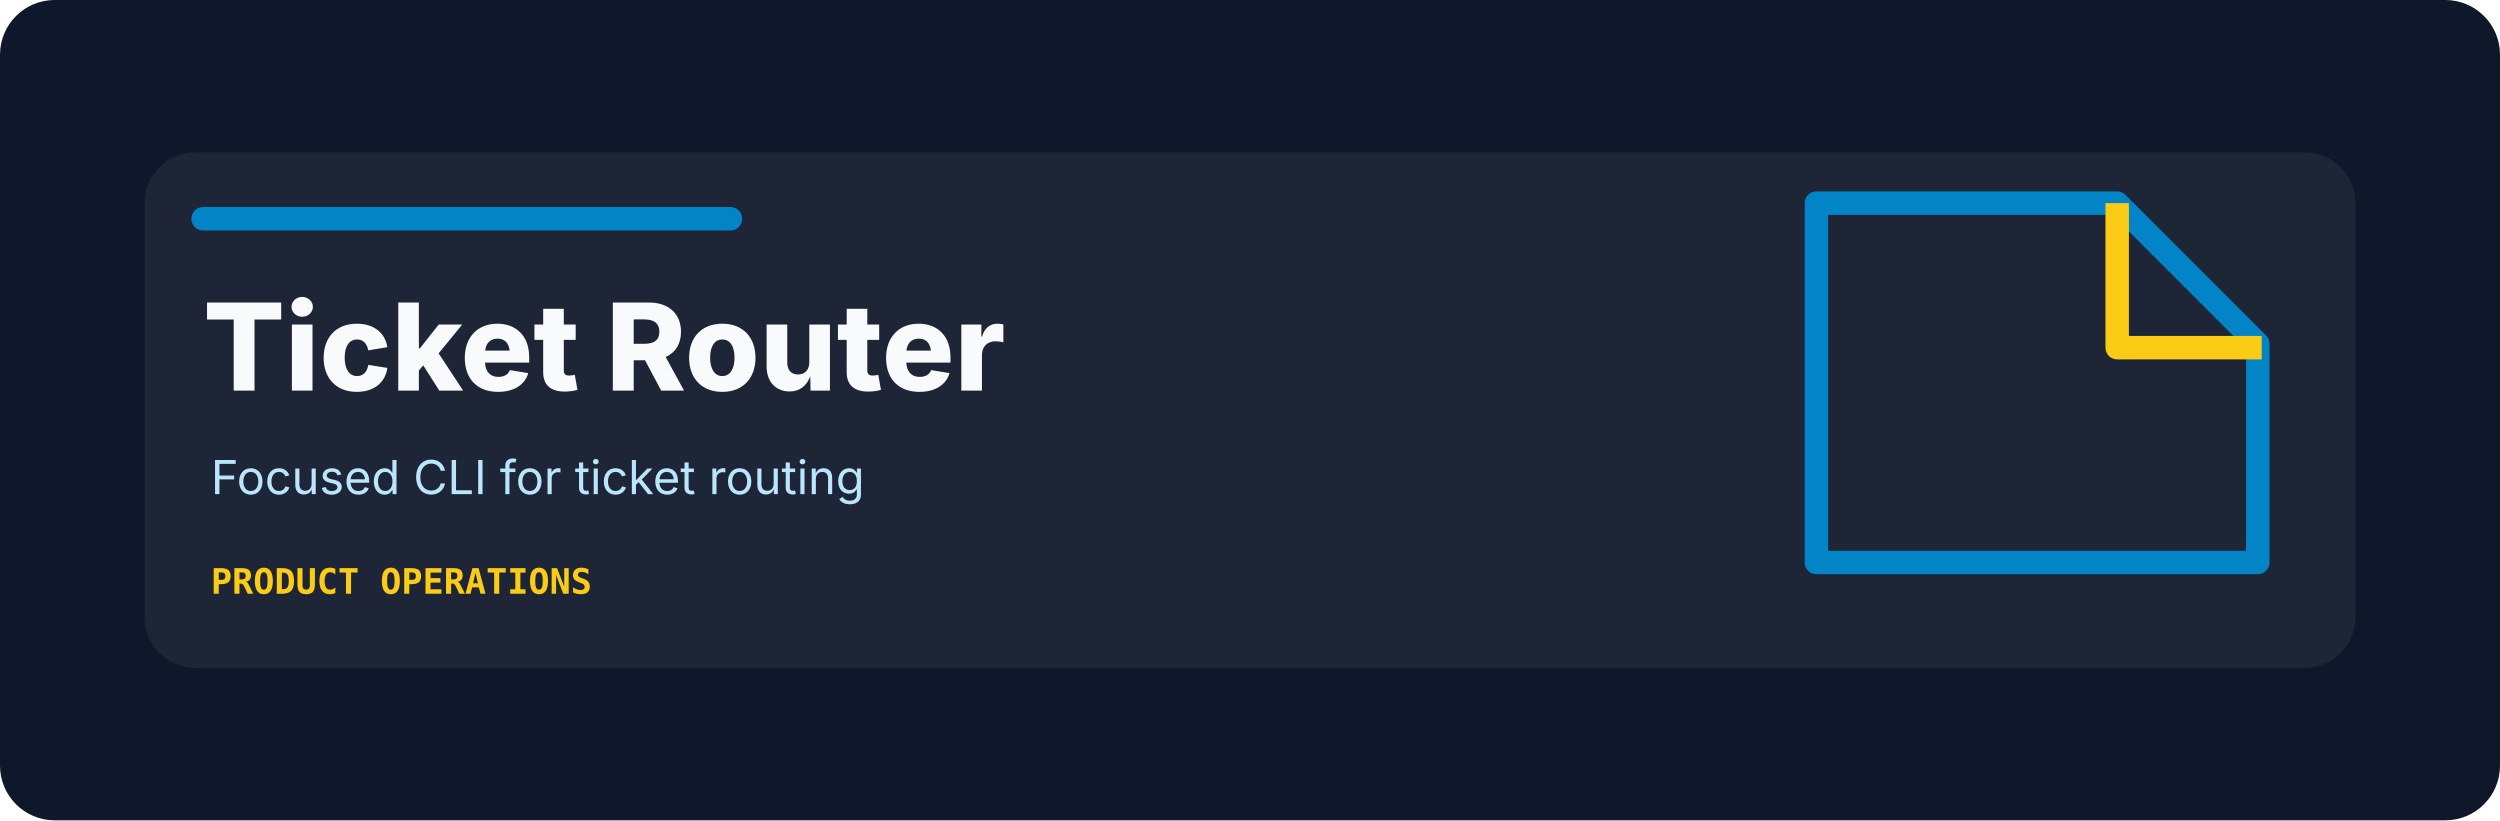
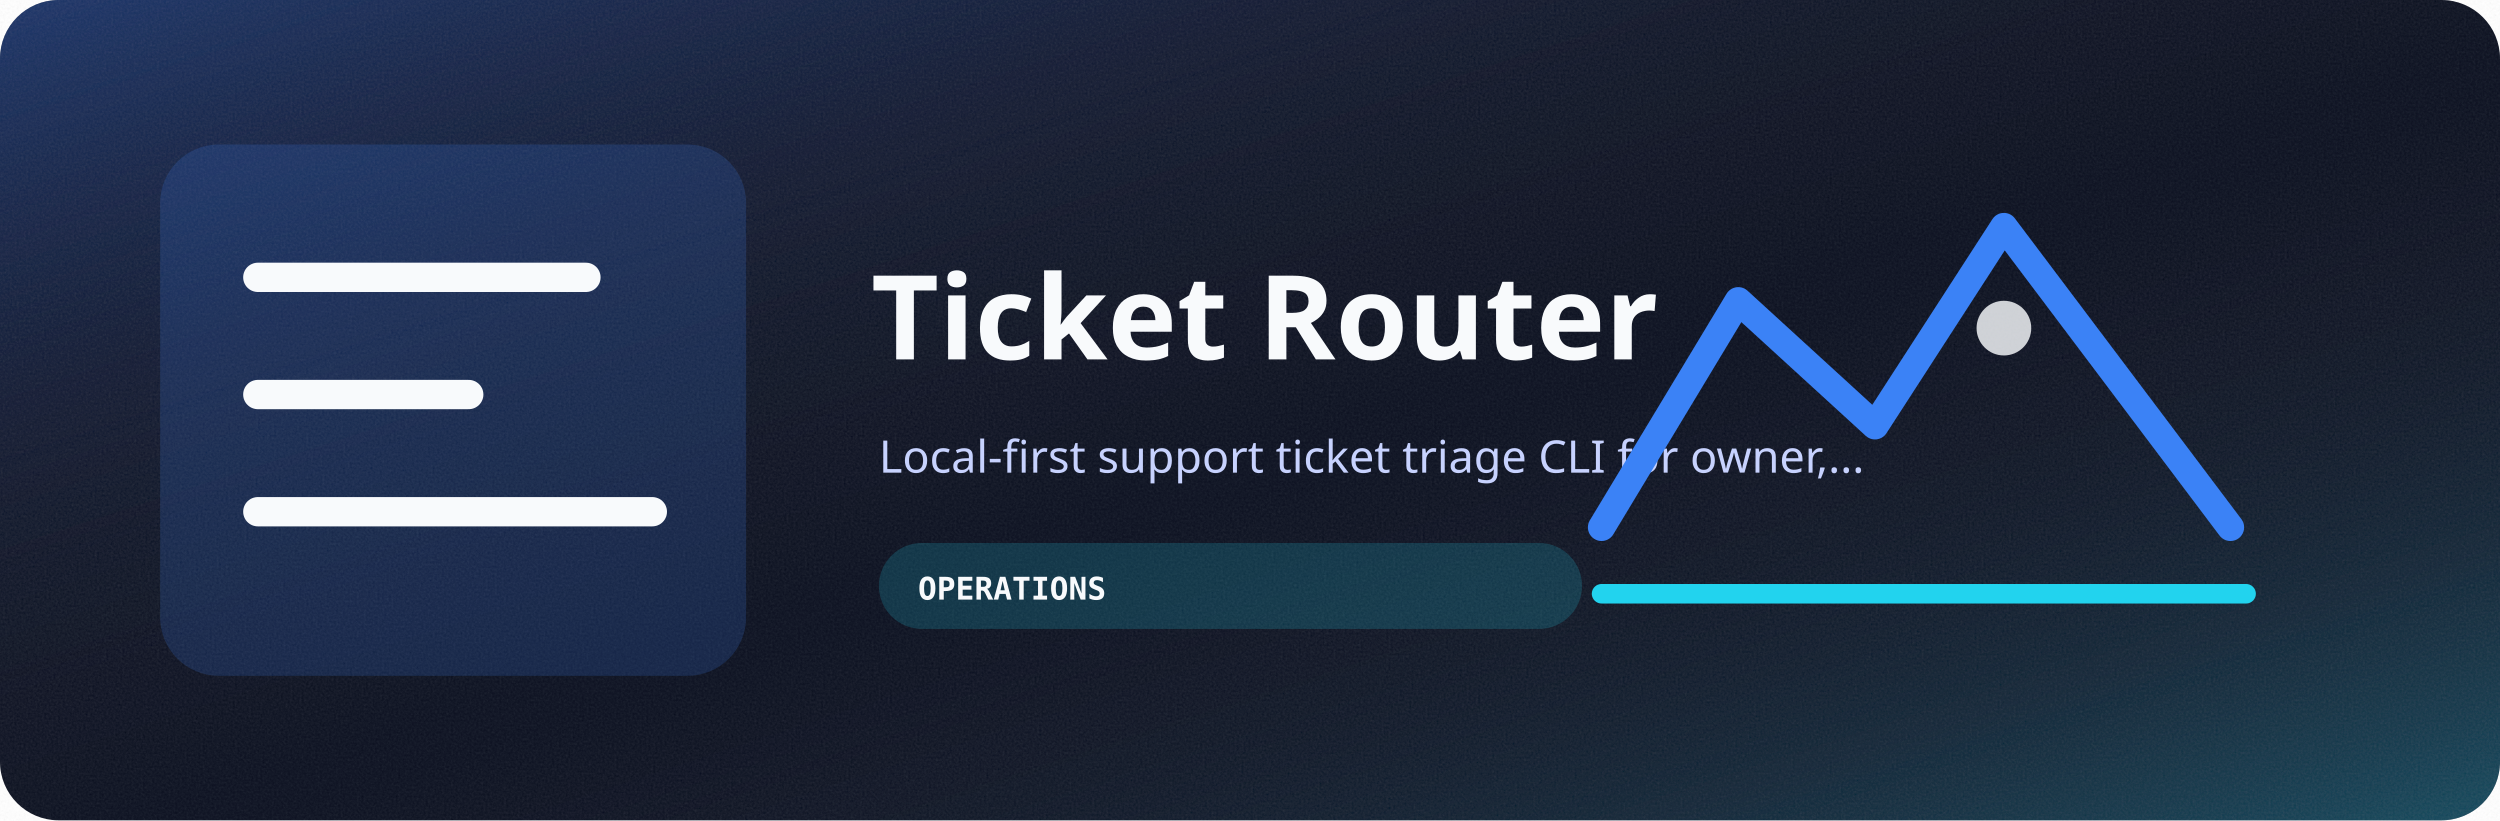
<svg xmlns="http://www.w3.org/2000/svg" width="1280" height="420" viewBox="0 0 1280 420" fill="none" role="img" aria-label="Ticket Router cover">
-   <rect width="1280" height="420" rx="28" fill="#0f172a" />
-   <rect x="74" y="78" width="1132" height="264" rx="26" fill="#f8fafc" opacity=".06" />
-   <path d="M104 112h270" stroke="#0284c7" stroke-width="12" stroke-linecap="round" />
-   <text x="104" y="200" fill="#f8fafc" font-family="Inter, ui-sans-serif, system-ui" font-size="62" font-weight="800">Ticket Router</text>
-   <text x="108" y="253" fill="#bae6fd" font-family="Inter, ui-sans-serif, system-ui" font-size="24">Focused CLI for ticket routing</text>
-   <text x="108" y="304" fill="#facc15" font-family="ui-monospace, SFMono-Regular, Menlo, monospace" font-size="18" font-weight="700">PRODUCT OPERATIONS</text>
-   <path d="M930 104h154l72 72v112H930z" fill="none" stroke="#0284c7" stroke-width="12" stroke-linejoin="round" />
-   <path d="M1084 104v74h74" fill="none" stroke="#facc15" stroke-width="12" stroke-linejoin="round" />
+   <defs>
+     <linearGradient id="g" x1="0" x2="1" y1="0" y2="1">
+       <stop offset="0" stop-color="#3b82f6" stop-opacity=".34" />
+       <stop offset=".54" stop-color="#0b1020" stop-opacity="0" />
+       <stop offset="1" stop-color="#22d3ee" stop-opacity=".30" />
+     </linearGradient>
+     <filter id="grain" x="-20%" y="-20%" width="140%" height="140%">
+       <feTurbulence type="fractalNoise" baseFrequency=".85" numOctaves="2" seed="38" result="noise" />
+       <feColorMatrix type="saturate" values="0" />
+       <feComponentTransfer>
+         <feFuncA type="table" tableValues="0 .10" />
+       </feComponentTransfer>
+       <feBlend mode="soft-light" in2="SourceGraphic" />
+     </filter>
+   </defs>
+   <rect width="1280" height="420" rx="30" fill="#0b1020" />
+   <rect width="1280" height="420" rx="30" fill="url(#g)" filter="url(#grain)" />
+   <rect x="82" y="74" width="300" height="272" rx="30" fill="#3b82f6" opacity=".18" />
+   <path d="M132 142h168M132 202h108M132 262h202" stroke="#f8fafc" stroke-width="15" stroke-linecap="round" />
+   <text x="446" y="184" fill="#f8fafc" font-family="Space Grotesk, ui-sans-serif, system-ui" font-size="60" font-weight="850">Ticket Router</text>
+   <text x="450" y="242" fill="#c7d2fe" font-family="Space Grotesk, ui-sans-serif, system-ui" font-size="23">Local-first support ticket triage CLI for owner,...</text>
+   <rect x="450" y="278" width="360" height="44" rx="22" fill="#22d3ee" opacity=".18" />
+   <text x="470" y="307" fill="#f8fafc" font-family="ui-monospace, SFMono-Regular, Menlo, monospace" font-size="16" font-weight="800">OPERATIONS</text>
+   <path d="M820 270l70-116 70 64 66-102 116 154" fill="none" stroke="#3b82f6" stroke-width="14" stroke-linecap="round" stroke-linejoin="round" />
+   <path d="M820 304h330" stroke="#22d3ee" stroke-width="10" stroke-linecap="round" />
+   <circle cx="1026" cy="168" r="14" fill="#f8fafc" opacity=".82" />
</svg>
